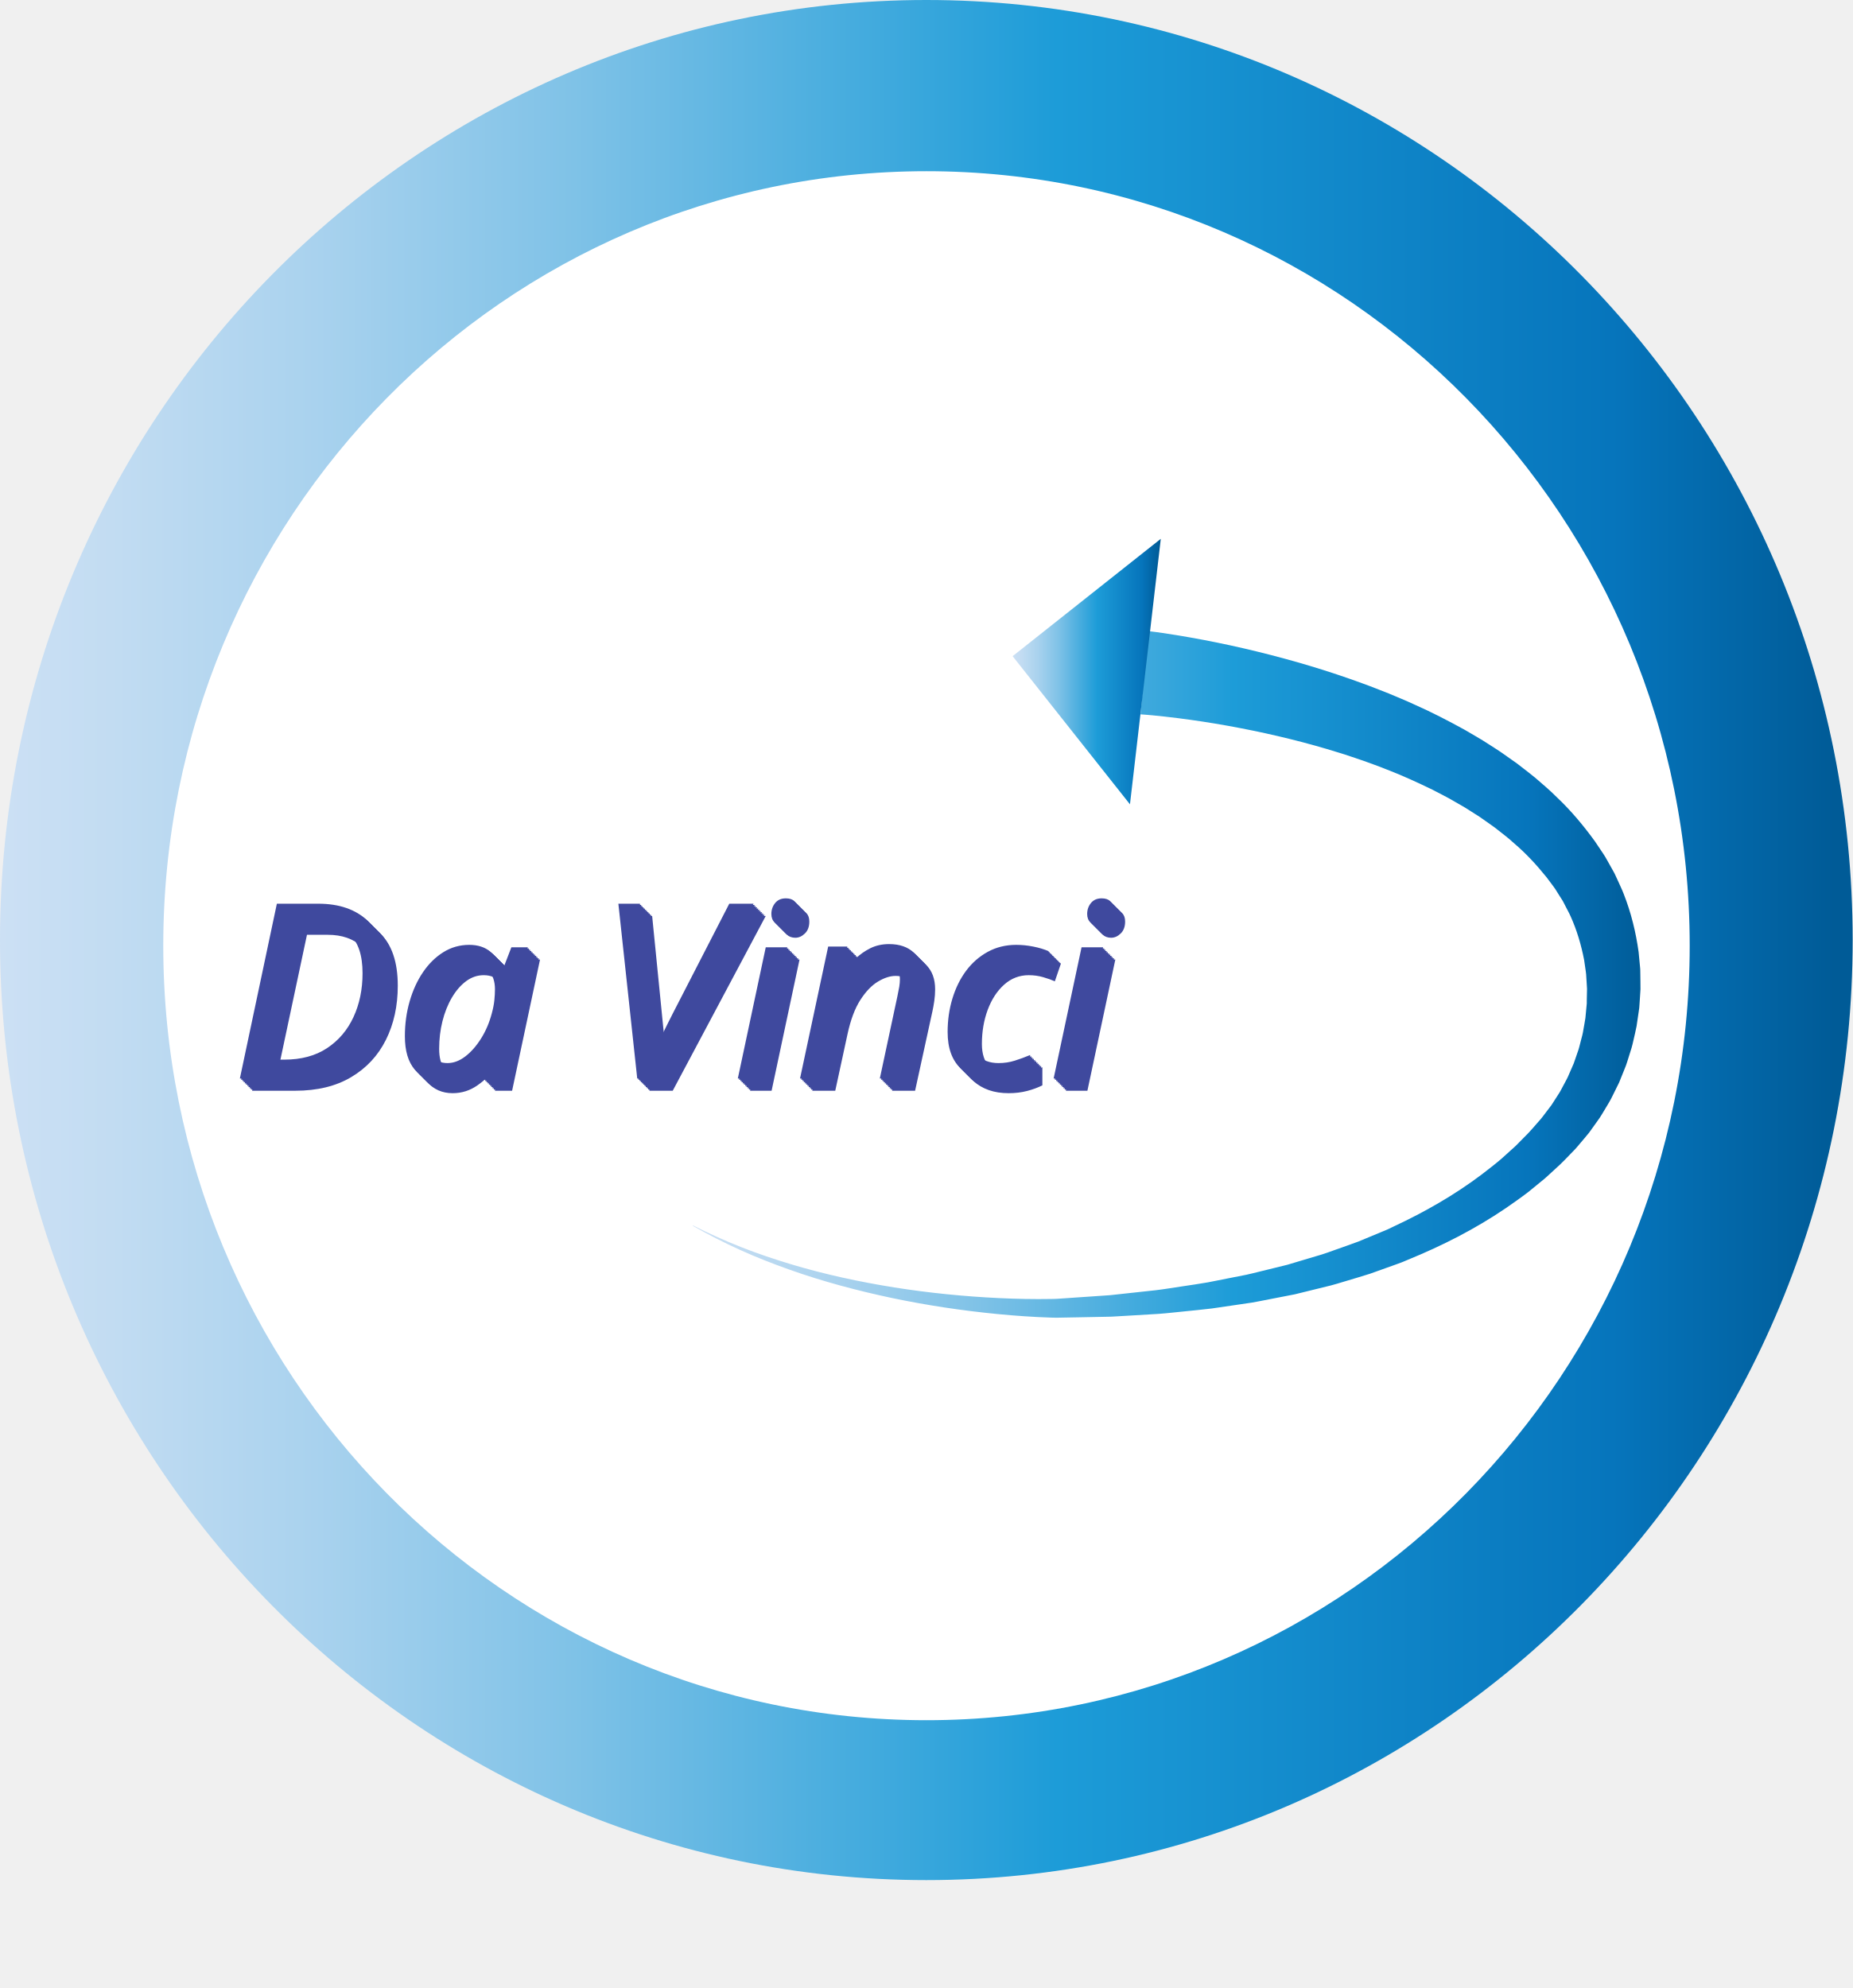
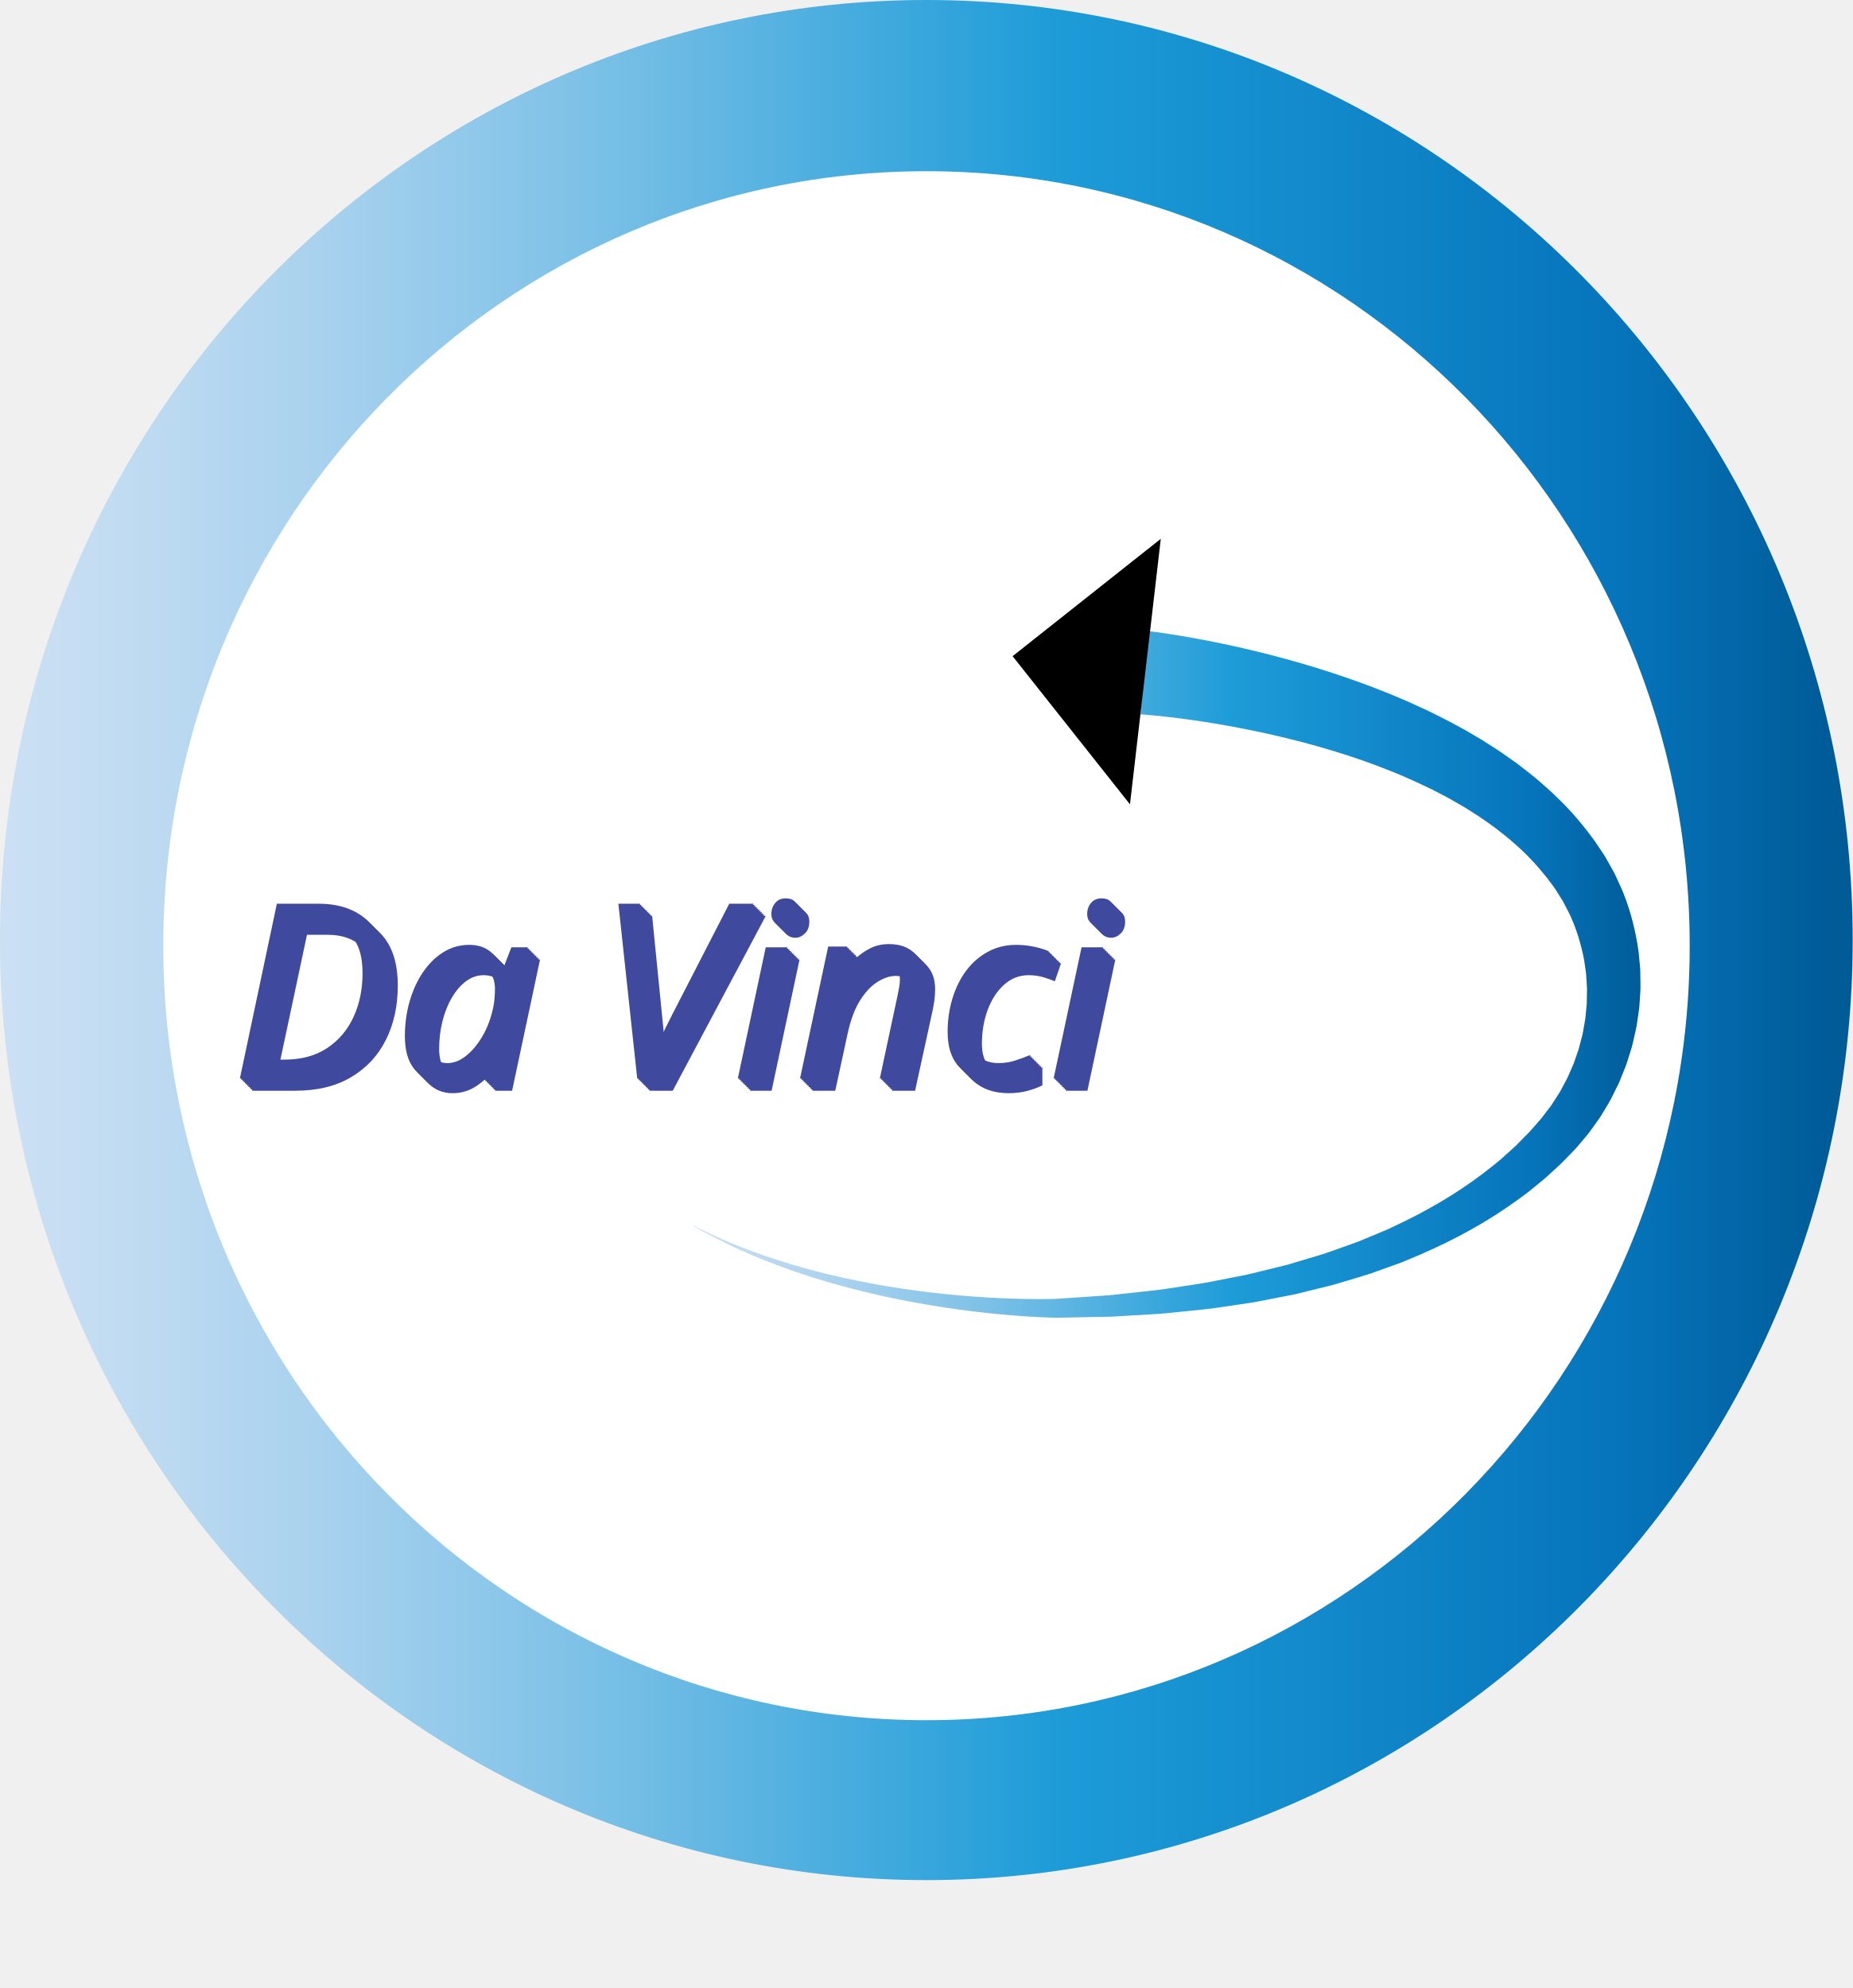
<svg xmlns="http://www.w3.org/2000/svg" xmlns:xlink="http://www.w3.org/1999/xlink" id="Layer_1" data-name="Layer 1" viewBox="0 0 756.79 812.14">
  <defs>
    <style>
      .cls-1 {
        fill: url(#Sky-3);
      }

      .cls-1, .cls-2, .cls-3, .cls-4 {
        stroke-width: 0px;
      }

      .cls-2 {
        fill: url(#Sky);
      }

      .cls-3 {
        fill: #fff;
      }

      .cls-5 {
        fill: #3f499e;
        font-family: LucidaHandwriting-Italic, 'Lucida Handwriting';
        font-size: 100px;
        font-style: italic;
      }

      .cls-4 {
        fill: url(#Sky-2);
      }
+ 
+      #greytext {
+           transition: all 0.5s ease;
+           transform-origin: center;
+       }
+ 
+       #badge:hover #arrow {
+           fill: blue;
+       }
+ 
+       #badge:hover #text {
+           fill: white;
+           transform: rotate(130deg);
+       }
+ 
    </style>
-     <linearGradient id="Sky" x1="0" y1="384.03" x2="756.79" y2="384.03" gradientUnits="userSpaceOnUse">
-       <stop offset="0" stop-color="#cce0f4" />
-       <stop offset=".06" stop-color="#c2dcf2" />
-       <stop offset=".17" stop-color="#a9d2ee" />
-       <stop offset=".31" stop-color="#7fc2e7" />
-       <stop offset=".46" stop-color="#46acde" />
-       <stop offset=".57" stop-color="#1d9cd8" />
-       <stop offset=".87" stop-color="#0675bc" />
-       <stop offset=".99" stop-color="#005b97" />
-     </linearGradient>
-     <linearGradient id="Sky-2" data-name="Sky" x1="274.91" y1="398.06" x2="676.3" y2="398.06" xlink:href="#Sky" />
-     <linearGradient id="Sky-3" data-name="Sky" x1="413.63" y1="274.35" x2="474.16" y2="274.35" xlink:href="#Sky" />
  </defs>
+   <linearGradient id="Sky" x1="0" y1="384.03" x2="756.79" y2="384.03" gradientUnits="userSpaceOnUse">
+     <stop offset="0" stop-color="#cce0f4" />
+     <stop offset=".06" stop-color="#c2dcf2" />
+     <stop offset=".17" stop-color="#a9d2ee" />
+     <stop offset=".31" stop-color="#7fc2e7" />
+     <stop offset=".46" stop-color="#46acde" />
+     <stop offset=".57" stop-color="#1d9cd8" />
+     <stop offset=".87" stop-color="#0675bc" />
+     <stop offset=".99" stop-color="#005b97" />
+   </linearGradient>
+   <linearGradient id="Sky-2" data-name="Sky" x1="274.91" y1="398.06" x2="676.3" y2="398.06" xlink:href="#Sky" />
+   <linearGradient id="Sky-3" data-name="Sky" x1="413.63" y1="274.35" x2="474.16" y2="274.35" xlink:href="#Sky" />
  <ellipse class="cls-2" cx="378.39" cy="384.03" rx="378.39" ry="384.03" />
  <ellipse class="cls-3" cx="378.45" cy="386.34" rx="311.76" ry="316.4" />
-   <g>
+   <g id="text">
    <text class="cls-5" transform="translate(98.89 445.59)">
      <tspan x="0" y="0">Da Vinci</tspan>
    </text>
    <text class="cls-5" transform="translate(98.39 445.09)">
      <tspan x="0" y="0">Da Vinci</tspan>
    </text>
    <text class="cls-5" transform="translate(97.89 444.59)">
      <tspan x="0" y="0">Da Vinci</tspan>
    </text>
    <text class="cls-5" transform="translate(97.39 444.09)">
      <tspan x="0" y="0">Da Vinci</tspan>
    </text>
    <text class="cls-5" transform="translate(96.89 443.59)">
      <tspan x="0" y="0">Da Vinci</tspan>
    </text>
    <text class="cls-5" transform="translate(96.39 443.09)">
      <tspan x="0" y="0">Da Vinci</tspan>
    </text>
    <text class="cls-5" transform="translate(95.89 442.59)">
      <tspan x="0" y="0">Da Vinci</tspan>
    </text>
    <text class="cls-5" transform="translate(95.39 442.09)">
      <tspan x="0" y="0">Da Vinci</tspan>
    </text>
    <text class="cls-5" transform="translate(94.89 441.59)">
      <tspan x="0" y="0">Da Vinci</tspan>
    </text>
    <text class="cls-5" transform="translate(94.39 441.09)">
      <tspan x="0" y="0">Da Vinci</tspan>
    </text>
    <text class="cls-5" transform="translate(93.89 440.59)">
      <tspan x="0" y="0">Da Vinci</tspan>
    </text>
  </g>
  <g>
    <path class="cls-4" d="M468.91,257.8c1.19.13,2.07.25,3.06.38l2.86.4c1.89.28,3.77.56,5.63.87,3.73.6,7.43,1.27,11.12,1.96,7.38,1.41,14.7,2.99,21.98,4.78,14.56,3.56,28.97,7.83,43.13,13.04,1.78.63,3.54,1.31,5.3,2l5.28,2.07c3.49,1.49,7,2.88,10.45,4.5,6.95,3.06,13.75,6.59,20.47,10.28,3.31,1.97,6.68,3.8,9.91,5.95,1.63,1.05,3.26,2.07,4.87,3.15l4.77,3.36c.79.57,1.6,1.1,2.37,1.7l2.32,1.8c1.54,1.21,3.1,2.38,4.61,3.64,2.96,2.61,6.01,5.07,8.8,7.92,5.76,5.42,10.95,11.6,15.67,18.13l3.38,5.03c.58.82,1.07,1.74,1.58,2.63l1.51,2.69,1.5,2.69c.46.92.87,1.86,1.3,2.8.83,1.88,1.75,3.72,2.48,5.63,3.01,7.65,4.97,15.65,6.08,23.72l.58,6.08c.13,1.01.09,2.03.12,3.05l.04,3.05c0,1.01.04,2.03.02,3.04l-.19,3.03-.2,3.03-.11,1.51c-.06.5-.14,1-.21,1.5l-.88,6c-.38,1.98-.87,3.94-1.31,5.91-.25.98-.41,1.97-.73,2.93l-.9,2.88c-.63,1.91-1.13,3.86-1.94,5.71l-2.25,5.58-2.66,5.39c-.84,1.82-1.92,3.51-2.94,5.23-1.05,1.7-2,3.46-3.21,5.05l-3.48,4.86c-1.25,1.55-2.56,3.06-3.84,4.58-.65.74-1.27,1.55-1.94,2.24l-2.01,2.07c-1.35,1.37-2.65,2.79-4.05,4.1l-4.23,3.89c-.71.64-1.4,1.31-2.13,1.92l-2.21,1.81-4.43,3.62c-1.49,1.18-3.06,2.25-4.59,3.38-12.29,8.91-25.56,16.12-39.25,22.04l-5.15,2.17-2.57,1.08c-.86.35-1.74.64-2.62.96l-10.48,3.75c-3.53,1.13-7.08,2.15-10.62,3.22-1.77.51-3.53,1.11-5.32,1.55l-5.37,1.32-5.37,1.32-2.68.66-1.34.33-1.35.26-10.82,2.11c-1.8.33-3.6.73-5.41,1.02l-5.44.8-10.87,1.59c-3.63.46-7.27.77-10.9,1.16-3.64.34-7.26.8-10.9,1.05l-10.92.65-5.45.32-2.73.16c-.91.04-1.82.04-2.73.06l-10.92.21-5.46.1-2.73.05h-.69s-.73,0-.73,0l-1.39-.03c-7.35-.23-14.6-.74-21.86-1.44-14.5-1.4-28.89-3.57-43.12-6.54-14.21-3.01-28.28-6.74-41.95-11.6-6.83-2.43-13.59-5.06-20.18-8.05-6.59-2.99-13.05-6.27-19.32-9.86l.08-.15c6.44,3.27,13.02,6.22,19.72,8.87,6.7,2.65,13.53,4.93,20.42,7.01,13.78,4.14,27.86,7.15,42.03,9.43,14.18,2.24,28.48,3.68,42.79,4.36,7.15.34,14.32.49,21.42.36l1.32-.03.63-.02.66-.04,2.68-.18,5.36-.37,10.72-.73c.89-.07,1.79-.11,2.68-.19l2.67-.29,5.34-.58,10.67-1.16c3.55-.42,7.07-1.04,10.6-1.55,3.53-.55,7.06-1.02,10.57-1.65l10.48-2.07,5.24-1.03c1.74-.36,3.45-.83,5.18-1.24l10.34-2.54,1.29-.32,1.27-.38,2.54-.76,5.09-1.52,5.08-1.51c1.69-.5,3.33-1.16,5-1.73,3.32-1.19,6.66-2.33,9.95-3.56l9.73-4.04c.81-.34,1.63-.65,2.42-1.02l2.37-1.14,4.73-2.27c12.53-6.16,24.43-13.43,35.12-22.02,1.33-1.08,2.7-2.11,3.98-3.24l3.8-3.43,1.9-1.71c.63-.58,1.2-1.2,1.8-1.8l3.57-3.62c1.18-1.21,2.24-2.52,3.37-3.78l1.67-1.9c.57-.63,1-1.29,1.51-1.93l2.94-3.87,2.62-4.08c.93-1.32,1.61-2.8,2.39-4.21.75-1.43,1.57-2.81,2.16-4.32l1.93-4.42,1.57-4.55c.59-1.49.88-3.08,1.31-4.62l.61-2.32c.23-.77.3-1.57.46-2.35.26-1.58.59-3.14.81-4.71l.45-4.75c.04-.4.09-.79.11-1.19v-1.19s.05-2.38.05-2.38l.05-2.37c-.02-.79-.1-1.58-.14-2.37l-.15-2.37c-.06-.79-.06-1.58-.21-2.36l-.68-4.68c-1.19-6.18-2.97-12.21-5.54-17.89-.63-1.43-1.42-2.78-2.11-4.17-.36-.69-.69-1.39-1.07-2.07l-1.25-1.97-1.24-1.97c-.42-.66-.79-1.33-1.3-1.95l-2.86-3.82c-4-4.96-8.35-9.71-13.34-13.94-2.36-2.22-5.06-4.15-7.61-6.21-1.32-.99-2.7-1.91-4.04-2.87l-2.03-1.43c-.67-.48-1.4-.9-2.1-1.35l-4.22-2.68c-1.43-.86-2.91-1.67-4.36-2.51-2.87-1.72-5.94-3.18-8.91-4.77-6.1-2.95-12.27-5.8-18.67-8.25-3.15-1.3-6.42-2.41-9.63-3.6l-4.89-1.65c-1.63-.55-3.26-1.09-4.92-1.59-13.16-4.12-26.67-7.42-40.32-10.05-6.82-1.32-13.69-2.46-20.55-3.42-3.43-.47-6.87-.92-10.29-1.29l-5.11-.53-2.52-.22-2.33-.17,2.99-34.02Z" />
-     <polygon class="cls-1" points="413.63 268.06 474.16 220.12 461.57 328.58 413.63 268.06" />
+     <polygon id="arrow" points="413.63 268.06 474.16 220.12 461.57 328.58 413.63 268.06" />
  </g>
</svg>
